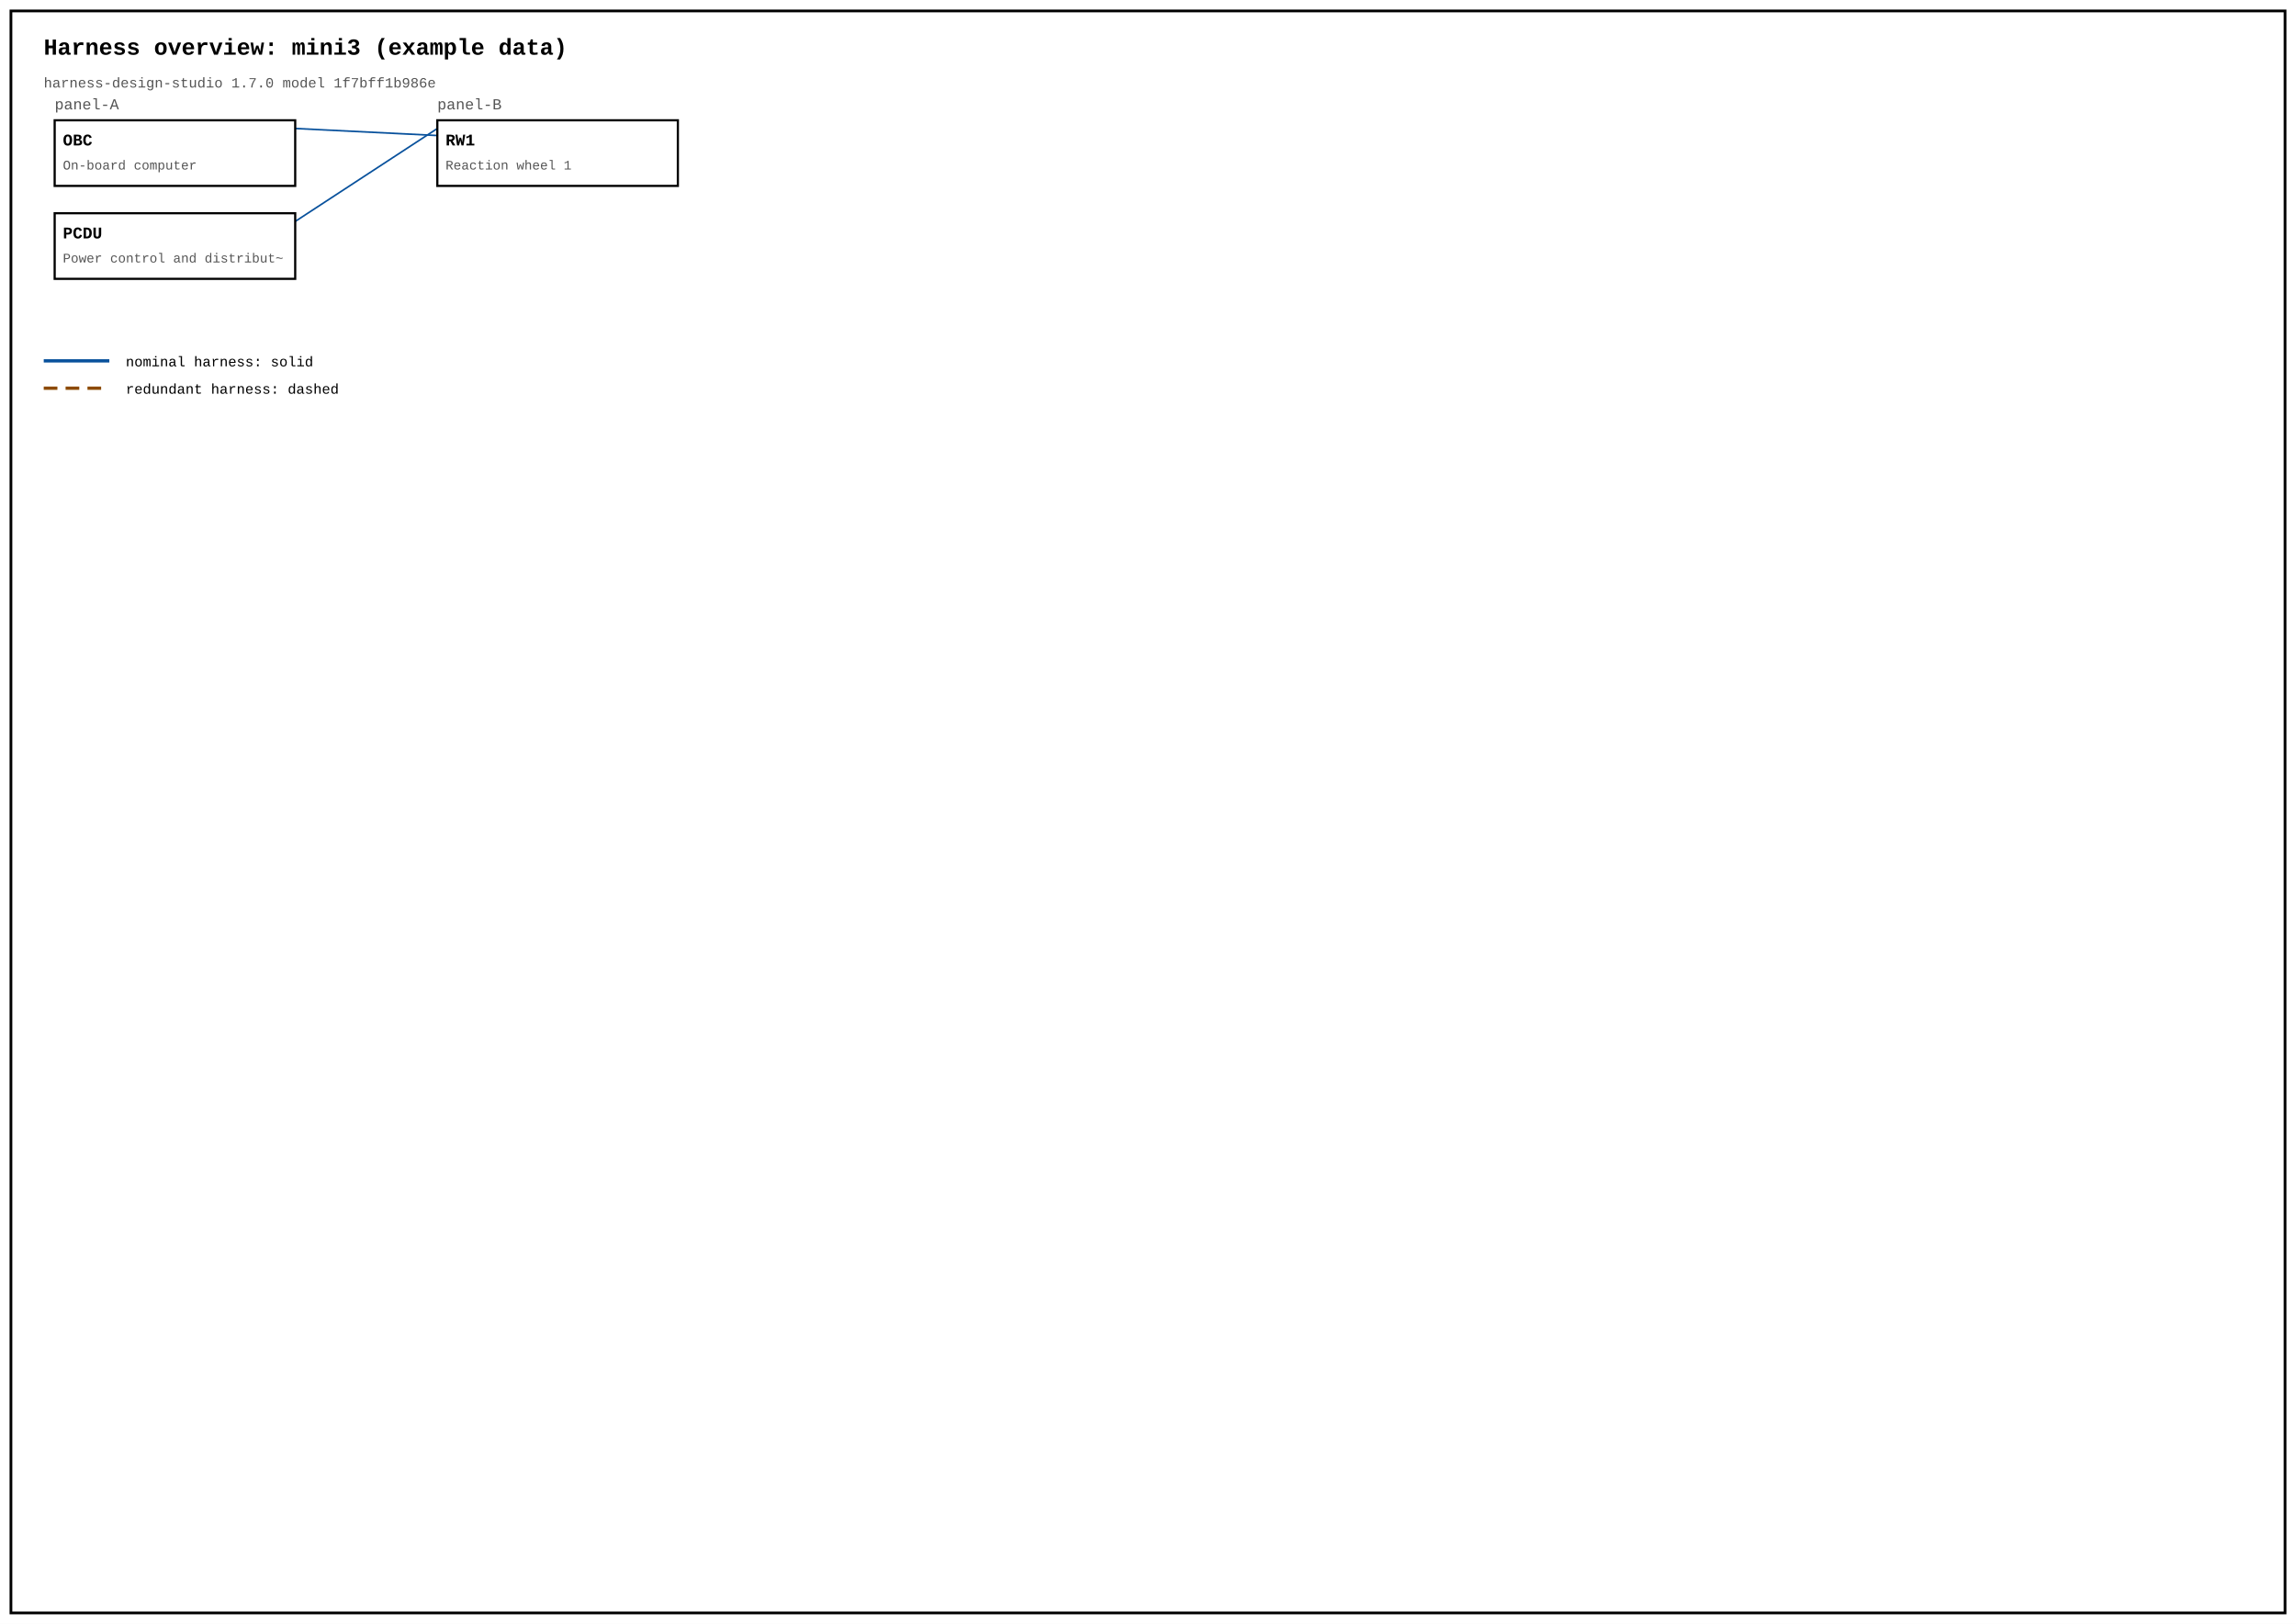
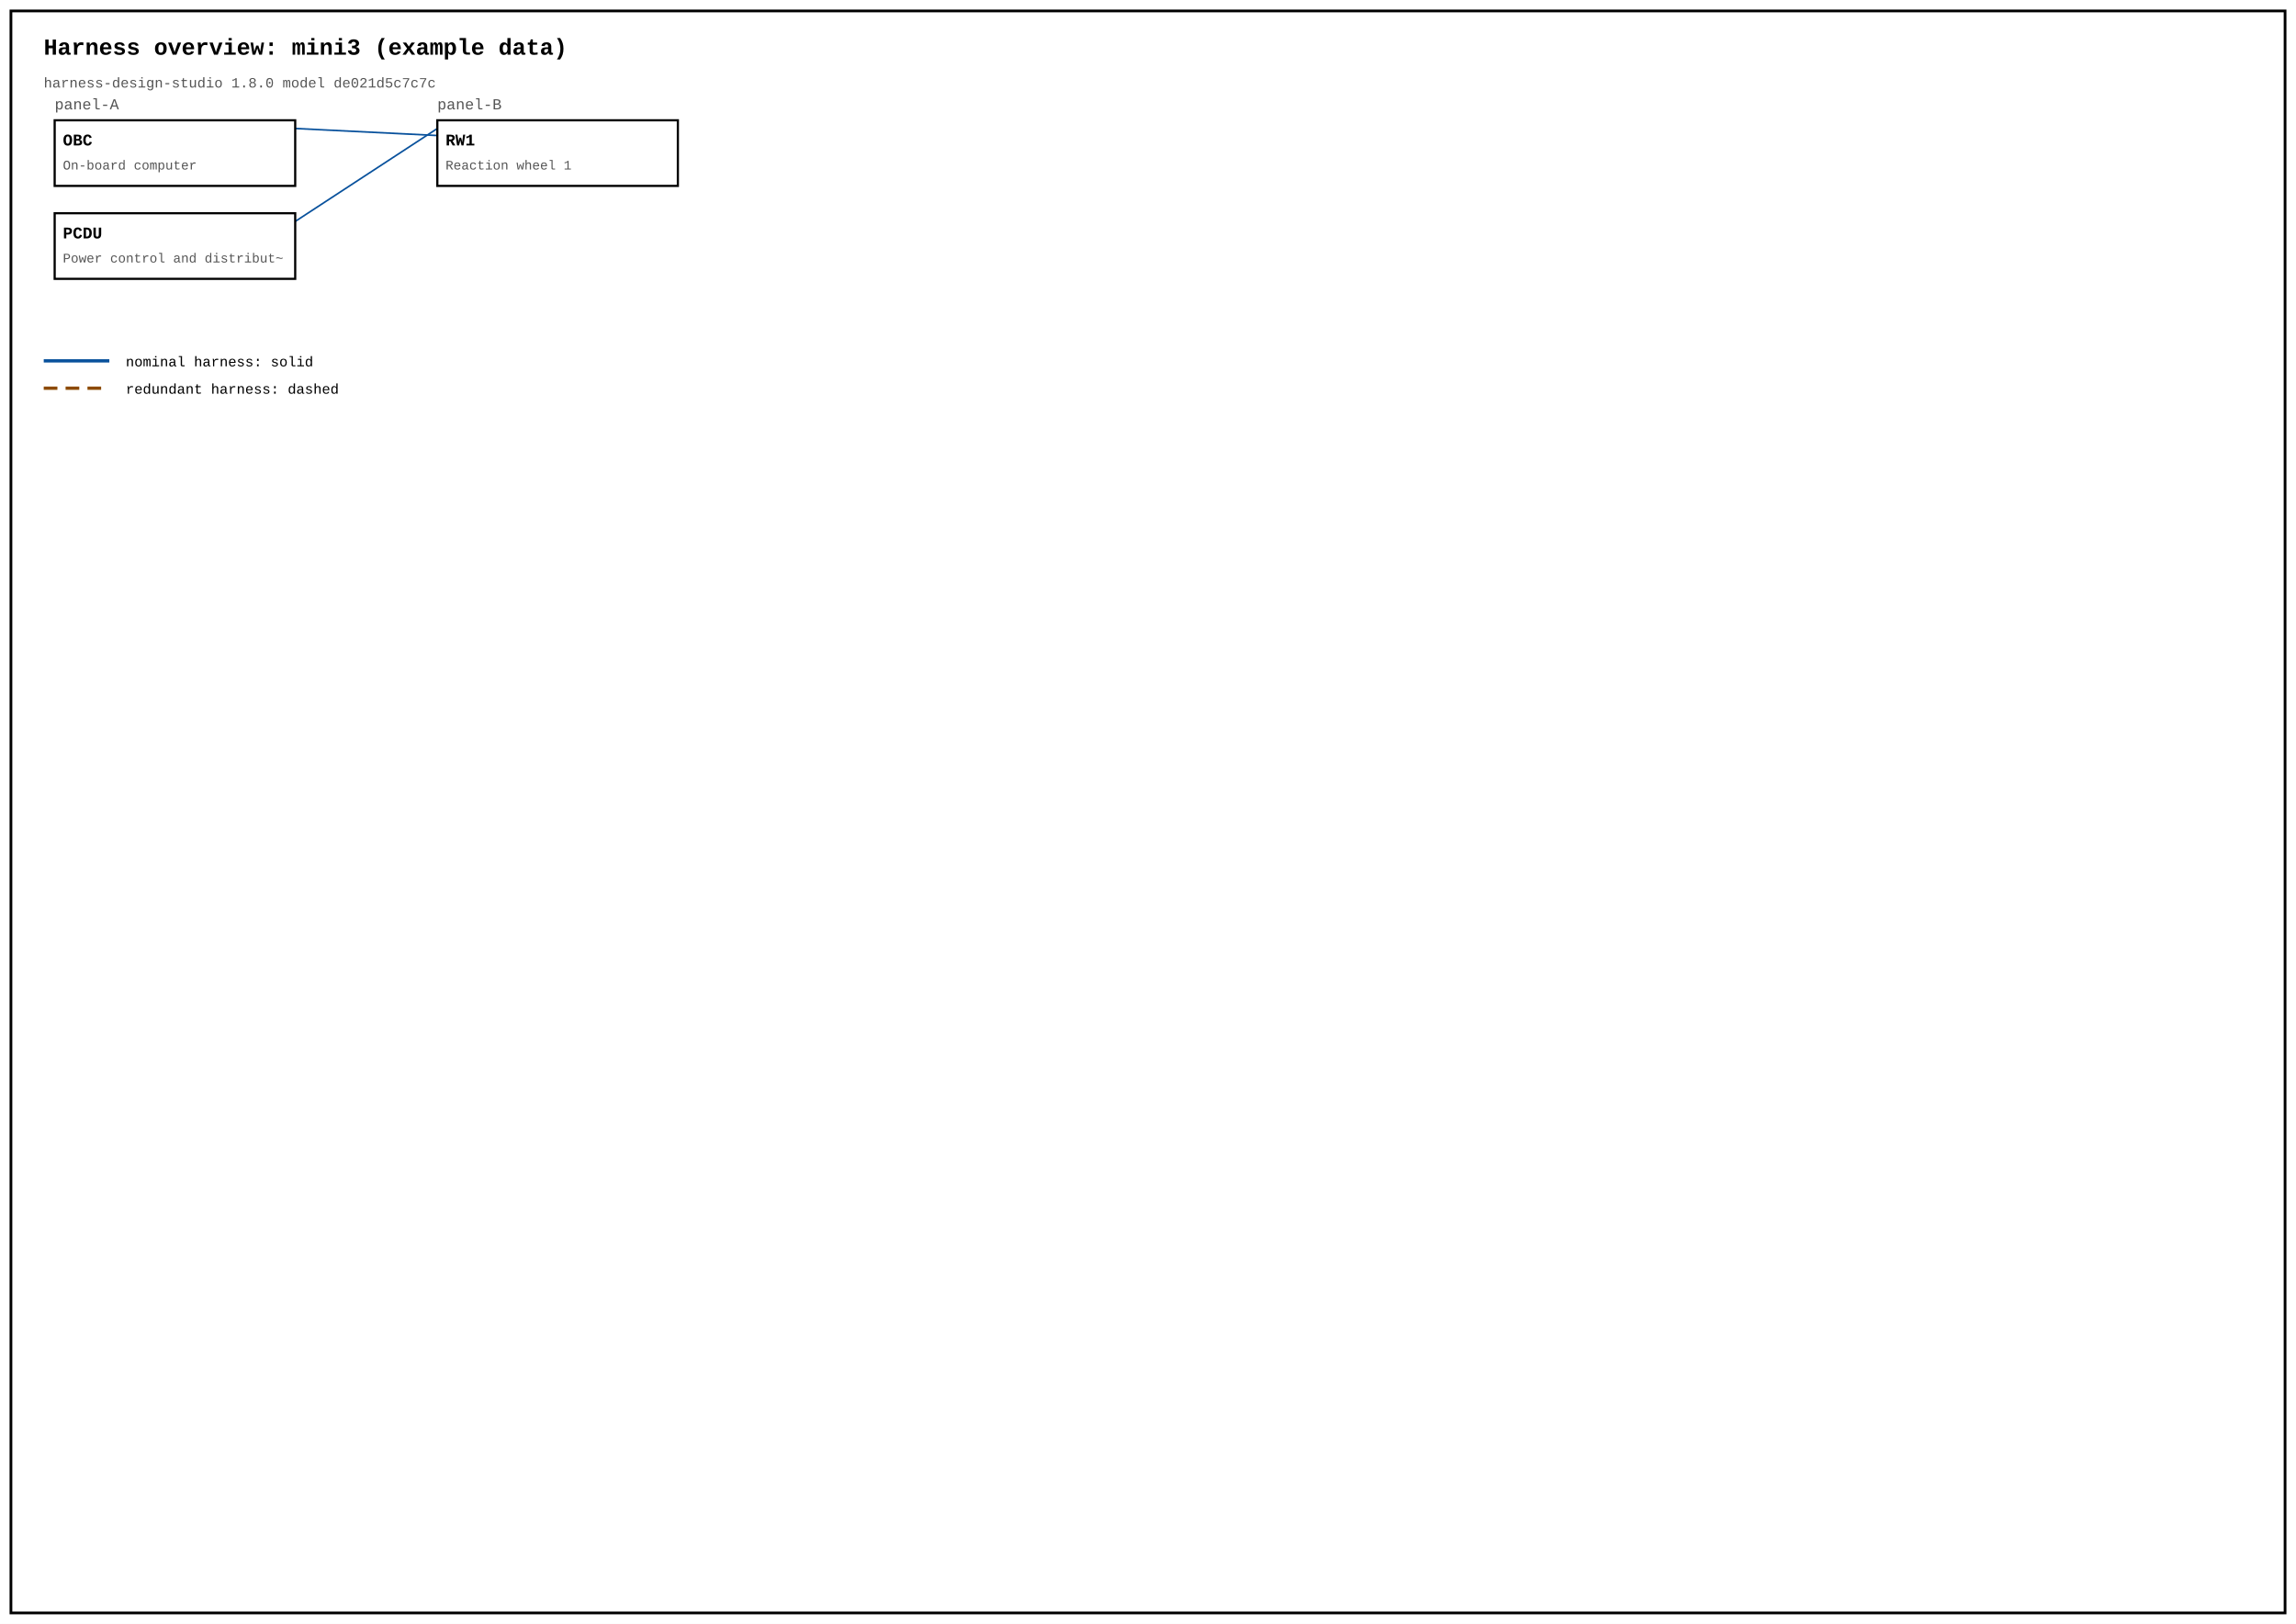
<svg xmlns="http://www.w3.org/2000/svg" width="420mm" height="297mm" viewBox="0 0 420 297" font-family="Courier New, Courier, monospace">
  <rect x="0" y="0" width="420" height="297" fill="#ffffff" />
  <rect x="2" y="2" width="416" height="293" fill="none" stroke="#000000" stroke-width="0.5" />
  <text x="8" y="10" font-size="4.2" font-weight="bold" text-anchor="start" fill="#000000">Harness overview: mini3 (example data)</text>
-   <text x="8" y="16" font-size="2.6" text-anchor="start" fill="#555555">harness-design-studio 1.7.0 model 1f7bff1b986e</text>
+   <text x="8" y="16" font-size="2.6" text-anchor="start" fill="#555555">harness-design-studio 1.8.0 model de021d5c7c7c</text>
  <text x="10" y="20" font-size="2.8" text-anchor="start" fill="#555555">panel-A</text>
  <text x="80" y="20" font-size="2.8" text-anchor="start" fill="#555555">panel-B</text>
  <line x1="54" y1="40.5" x2="80" y2="23.5" stroke="#08519c" stroke-width="0.3" />
  <line x1="54" y1="23.5" x2="80" y2="24.786" stroke="#08519c" stroke-width="0.3" />
  <rect x="10" y="22" width="44" height="12" fill="#ffffff" stroke="#000000" stroke-width="0.4" />
  <text x="11.5" y="26.6" font-size="3" font-weight="bold" text-anchor="start" fill="#000000">OBC</text>
  <text x="11.5" y="31" font-size="2.4" text-anchor="start" fill="#555555">On-board computer</text>
  <rect x="10" y="39" width="44" height="12" fill="#ffffff" stroke="#000000" stroke-width="0.4" />
  <text x="11.5" y="43.6" font-size="3" font-weight="bold" text-anchor="start" fill="#000000">PCDU</text>
  <text x="11.5" y="48" font-size="2.4" text-anchor="start" fill="#555555">Power control and distribut~</text>
  <rect x="80" y="22" width="44" height="12" fill="#ffffff" stroke="#000000" stroke-width="0.4" />
  <text x="81.5" y="26.6" font-size="3" font-weight="bold" text-anchor="start" fill="#000000">RW1</text>
  <text x="81.5" y="31" font-size="2.4" text-anchor="start" fill="#555555">Reaction wheel 1</text>
  <line x1="8" y1="66" x2="20" y2="66" stroke="#08519c" stroke-width="0.6" />
  <text x="23" y="67" font-size="2.6" text-anchor="start" fill="#000000">nominal harness: solid</text>
  <line x1="8" y1="71" x2="20" y2="71" stroke="#8c4a00" stroke-width="0.6" stroke-dasharray="2.5 1.5" />
  <text x="23" y="72" font-size="2.6" text-anchor="start" fill="#000000">redundant harness: dashed</text>
</svg>
